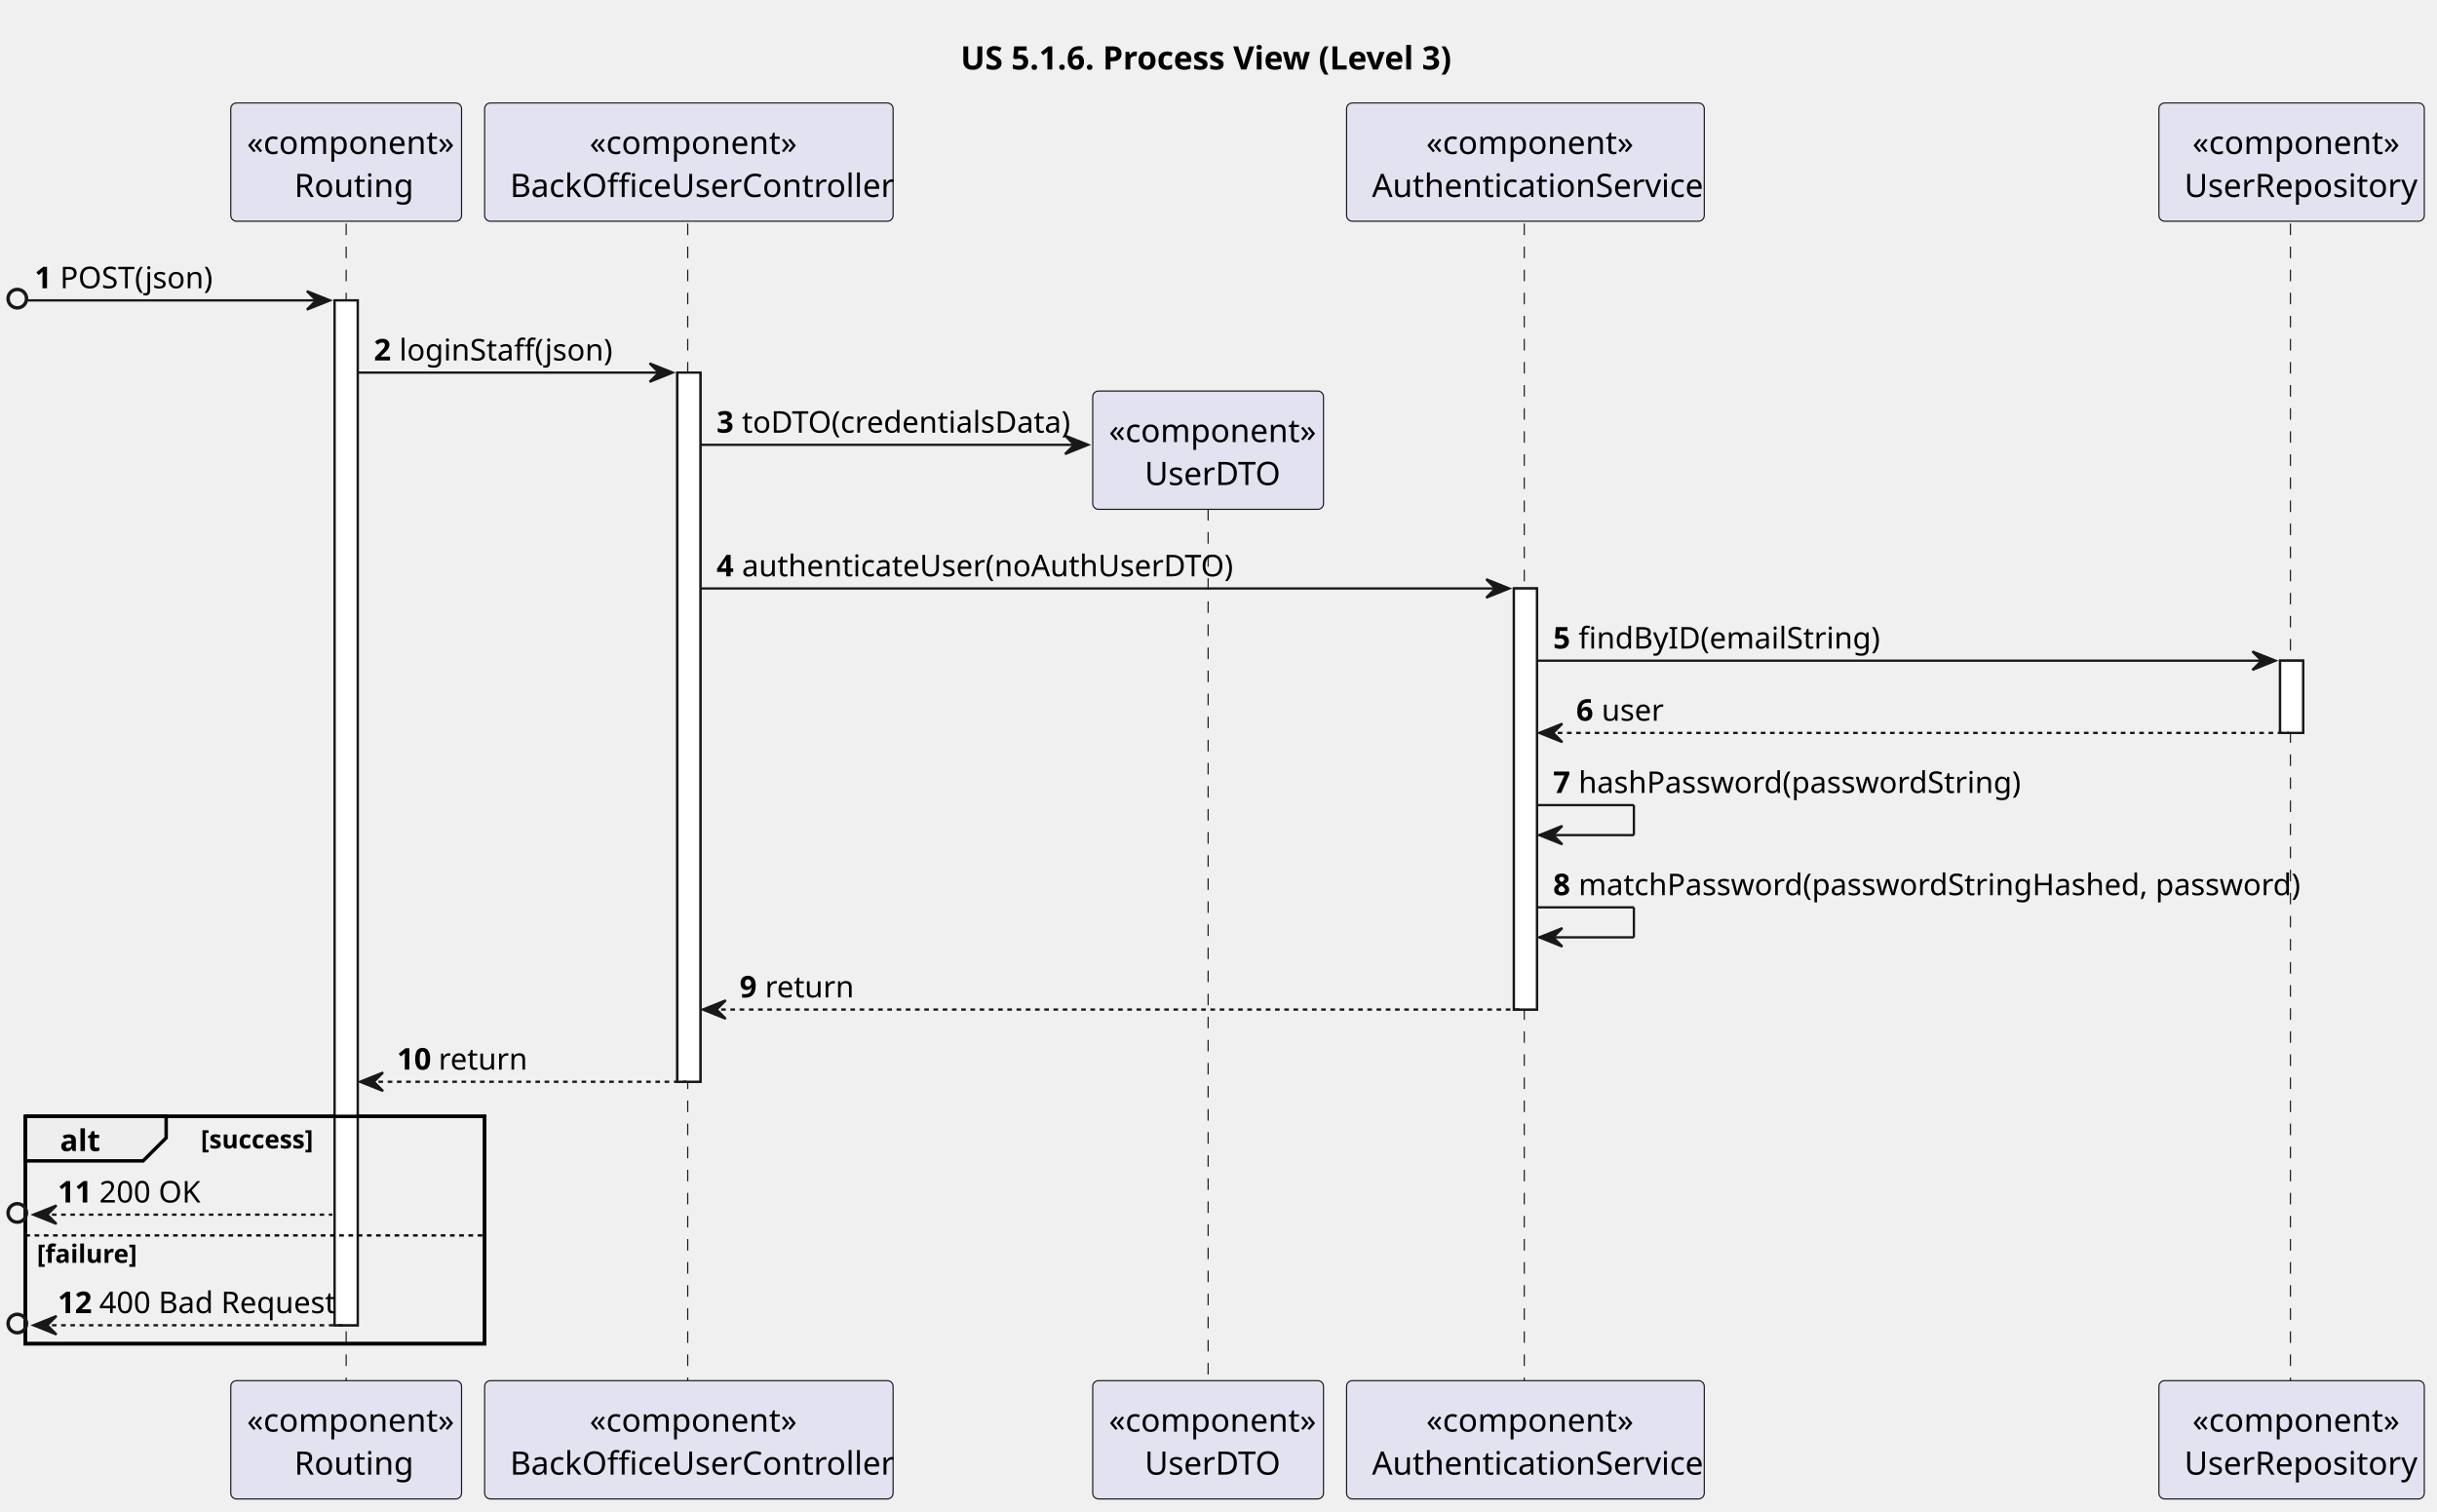
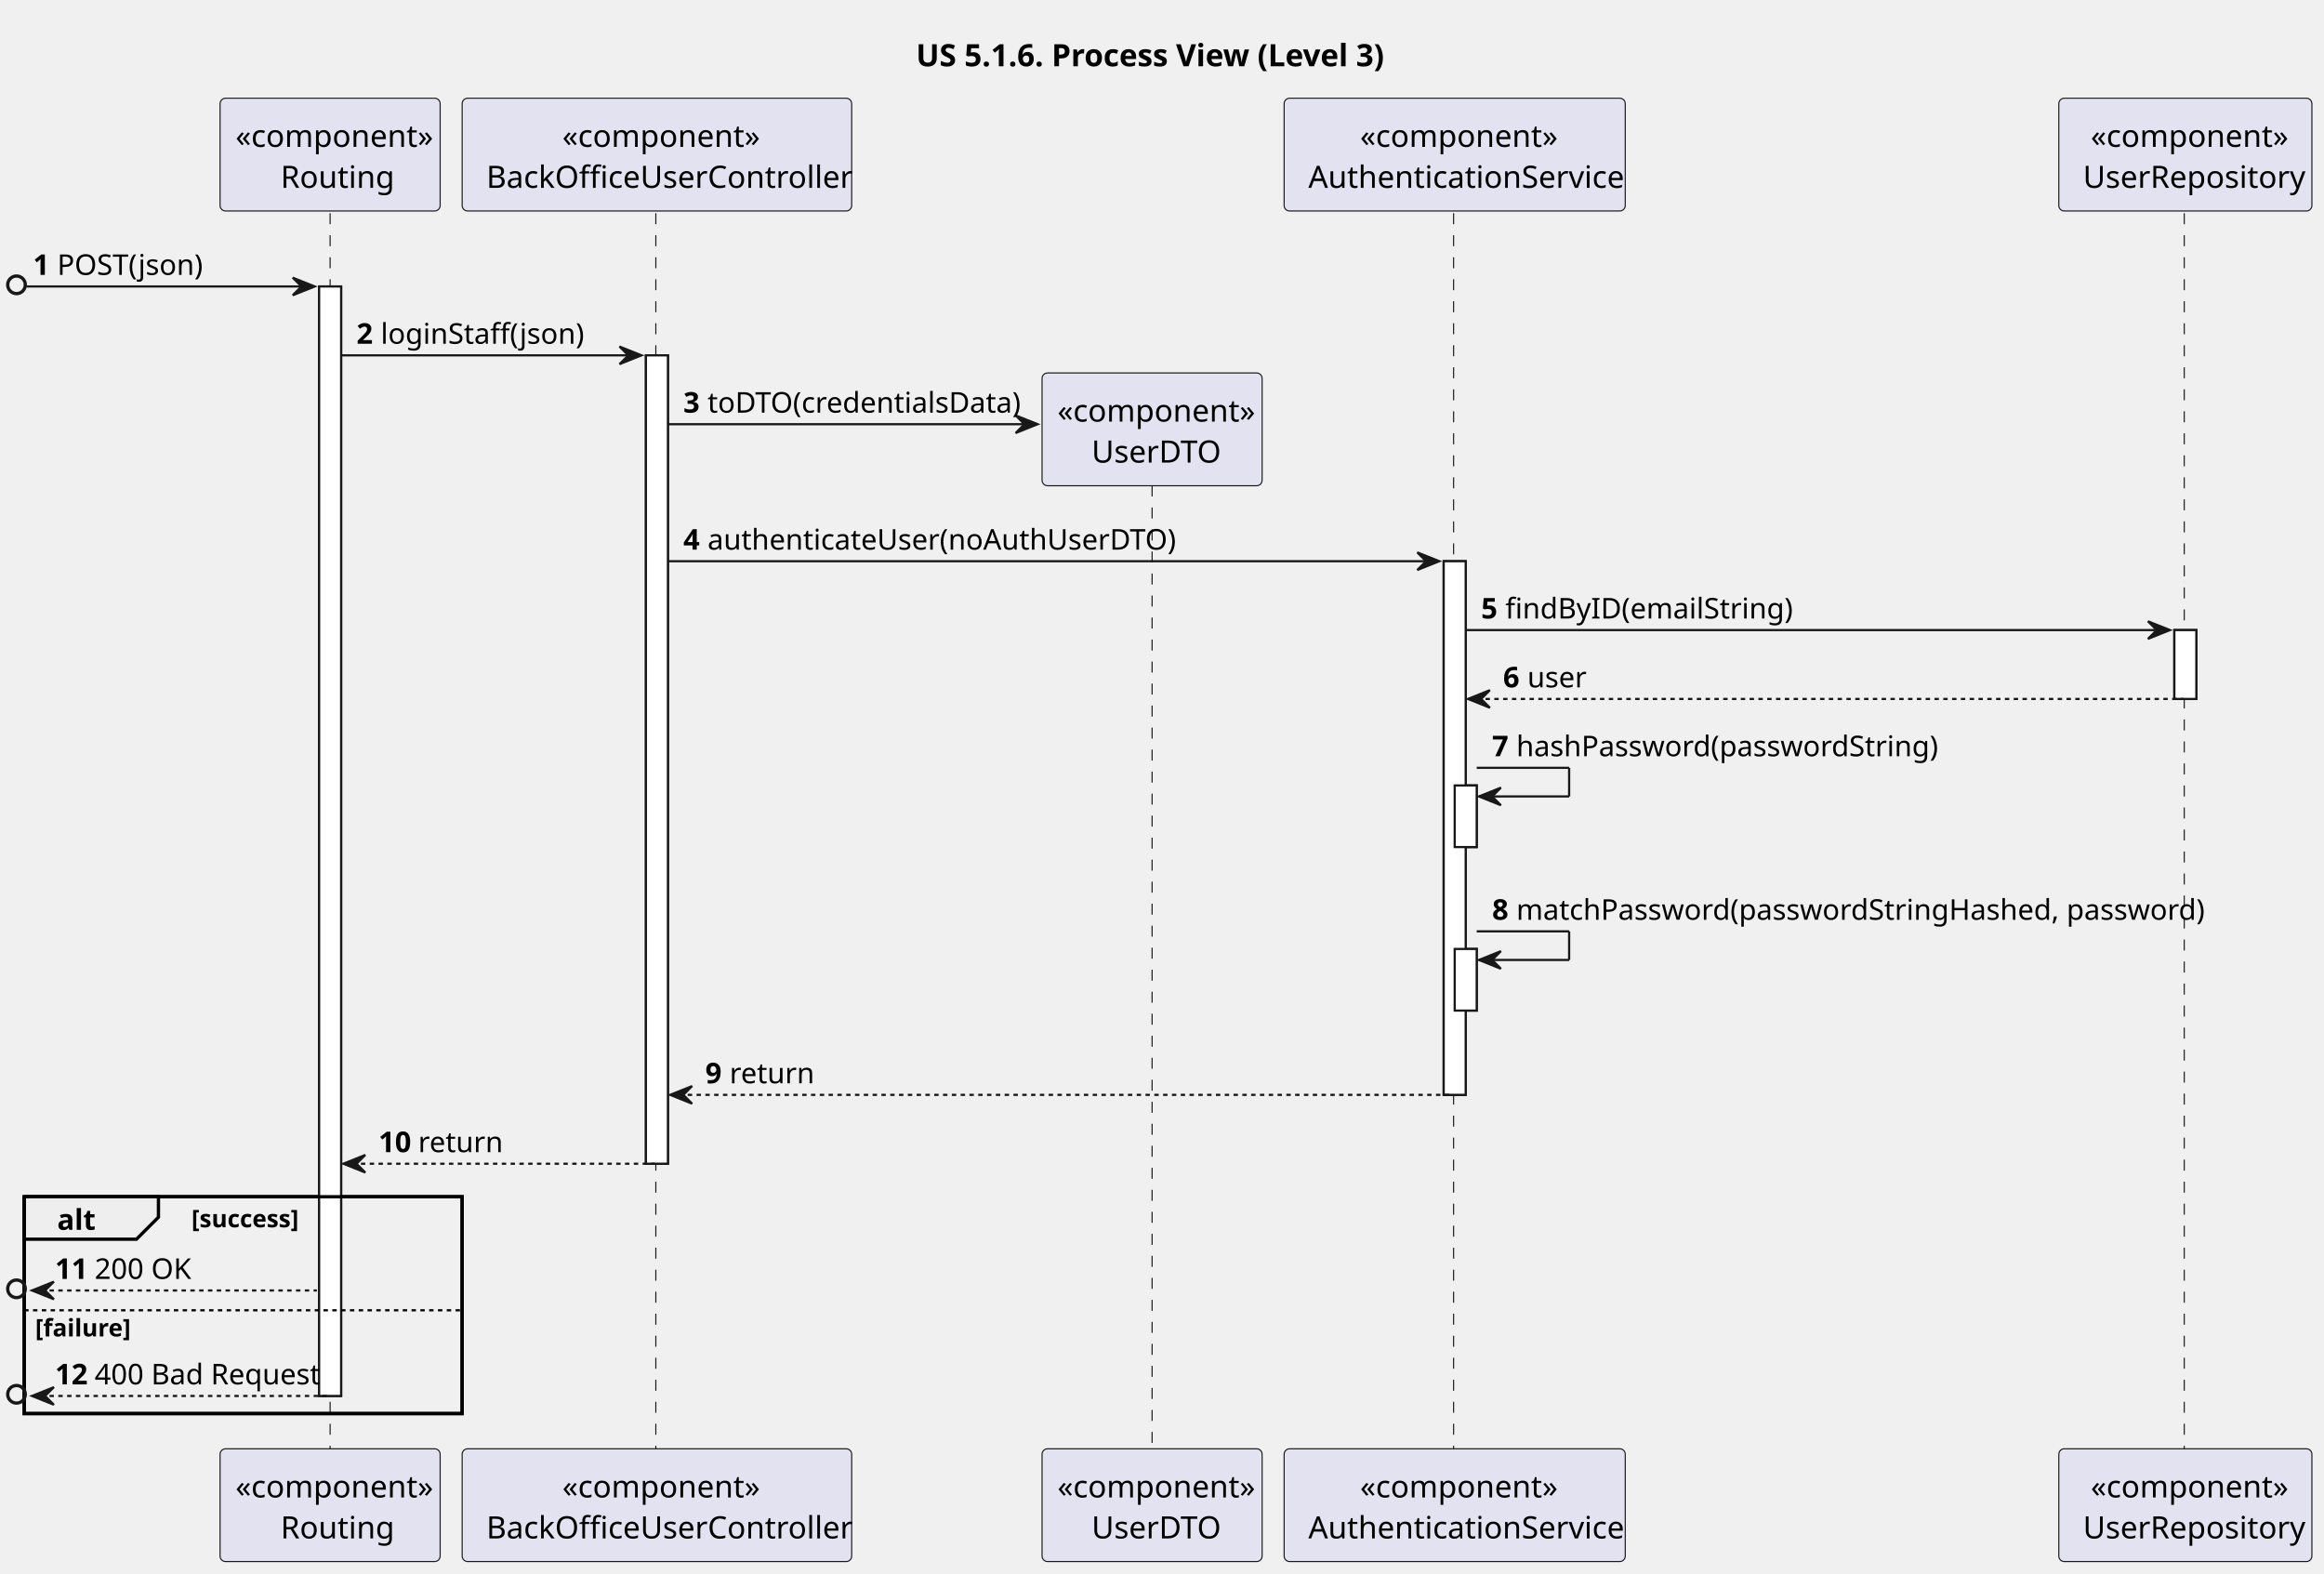
- <svg xmlns="http://www.w3.org/2000/svg" contentStyleType="text/css" height="655px" preserveAspectRatio="none" style="width:1056px;height:655px;background:#FFFFFF;" version="1.1" viewBox="0 0 1056 655" width="1056px" zoomAndPan="magnify">
+ <svg xmlns="http://www.w3.org/2000/svg" contentStyleType="text/css" height="715px" preserveAspectRatio="none" style="width:1056px;height:715px;background:#FFFFFF;" version="1.1" viewBox="0 0 1056 715" width="1056px" zoomAndPan="magnify">
  <defs />
  <g>
    <text fill="#000000" font-family="sans-serif" font-size="14" font-weight="bold" lengthAdjust="spacing" textLength="222" x="416.25" y="30.107">US 5.1.6. Process View (Level 3)</text>
-     <rect fill="#FFFFFF" height="444.074" style="stroke:#181818;stroke-width:1.0;" width="10" x="145" y="130.154" />
-     <rect fill="#FFFFFF" height="307.279" style="stroke:#181818;stroke-width:1.0;" width="10" x="293.5" y="161.445" />
-     <rect fill="#FFFFFF" height="182.455" style="stroke:#181818;stroke-width:1.0;" width="10" x="656" y="254.978" />
+     <rect fill="#FFFFFF" height="504.074" style="stroke:#181818;stroke-width:1.0;" width="10" x="145" y="130.154" />
+     <rect fill="#FFFFFF" height="367.279" style="stroke:#181818;stroke-width:1.0;" width="10" x="293.5" y="161.445" />
+     <rect fill="#FFFFFF" height="242.455" style="stroke:#181818;stroke-width:1.0;" width="10" x="656" y="254.978" />
+     <rect fill="#FFFFFF" height="28" style="stroke:#181818;stroke-width:1.0;" width="10" x="661" y="356.852" />
+     <rect fill="#FFFFFF" height="28" style="stroke:#181818;stroke-width:1.0;" width="10" x="661" y="431.143" />
    <rect fill="#FFFFFF" height="31.291" style="stroke:#181818;stroke-width:1.0;" width="10" x="988" y="286.269" />
-     <rect fill="none" height="98.504" style="stroke:#000000;stroke-width:1.5;" width="199" x="11" y="483.725" />
-     <line style="stroke:#181818;stroke-width:0.5;stroke-dasharray:5.0,5.0;" x1="150" x2="150" y1="96.863" y2="599.229" />
-     <line style="stroke:#181818;stroke-width:0.5;stroke-dasharray:5.0,5.0;" x1="298" x2="298" y1="96.863" y2="599.229" />
-     <line style="stroke:#181818;stroke-width:0.5;stroke-dasharray:5.0,5.0;" x1="523.5" x2="523.5" y1="210.566" y2="599.229" />
-     <line style="stroke:#181818;stroke-width:0.5;stroke-dasharray:5.0,5.0;" x1="660.5" x2="660.5" y1="96.863" y2="599.229" />
-     <line style="stroke:#181818;stroke-width:0.5;stroke-dasharray:5.0,5.0;" x1="992.5" x2="992.5" y1="96.863" y2="599.229" />
+     <rect fill="none" height="98.504" style="stroke:#000000;stroke-width:1.5;" width="199" x="11" y="543.725" />
+     <line style="stroke:#181818;stroke-width:0.5;stroke-dasharray:5.0,5.0;" x1="150" x2="150" y1="96.863" y2="659.229" />
+     <line style="stroke:#181818;stroke-width:0.5;stroke-dasharray:5.0,5.0;" x1="298" x2="298" y1="96.863" y2="659.229" />
+     <line style="stroke:#181818;stroke-width:0.5;stroke-dasharray:5.0,5.0;" x1="523.5" x2="523.5" y1="210.566" y2="659.229" />
+     <line style="stroke:#181818;stroke-width:0.5;stroke-dasharray:5.0,5.0;" x1="660.5" x2="660.5" y1="96.863" y2="659.229" />
+     <line style="stroke:#181818;stroke-width:0.5;stroke-dasharray:5.0,5.0;" x1="992.5" x2="992.5" y1="96.863" y2="659.229" />
    <rect fill="#E2E2F0" height="51.242" rx="2.5" ry="2.5" style="stroke:#181818;stroke-width:0.5;" width="100" x="100" y="44.621" />
    <text fill="#000000" font-family="sans-serif" font-size="14" lengthAdjust="spacing" textLength="86" x="107" y="66.728">«component»</text>
    <text fill="#000000" font-family="sans-serif" font-size="14" lengthAdjust="spacing" textLength="49" x="127.5" y="85.35">Routing</text>
-     <rect fill="#E2E2F0" height="51.242" rx="2.5" ry="2.5" style="stroke:#181818;stroke-width:0.5;" width="100" x="100" y="598.229" />
-     <text fill="#000000" font-family="sans-serif" font-size="14" lengthAdjust="spacing" textLength="86" x="107" y="620.336">«component»</text>
-     <text fill="#000000" font-family="sans-serif" font-size="14" lengthAdjust="spacing" textLength="49" x="127.5" y="638.957">Routing</text>
+     <rect fill="#E2E2F0" height="51.242" rx="2.5" ry="2.5" style="stroke:#181818;stroke-width:0.5;" width="100" x="100" y="658.229" />
+     <text fill="#000000" font-family="sans-serif" font-size="14" lengthAdjust="spacing" textLength="86" x="107" y="680.336">«component»</text>
+     <text fill="#000000" font-family="sans-serif" font-size="14" lengthAdjust="spacing" textLength="49" x="127.5" y="698.957">Routing</text>
    <rect fill="#E2E2F0" height="51.242" rx="2.5" ry="2.5" style="stroke:#181818;stroke-width:0.5;" width="177" x="210" y="44.621" />
    <text fill="#000000" font-family="sans-serif" font-size="14" lengthAdjust="spacing" textLength="86" x="255.5" y="66.728">«component»</text>
    <text fill="#000000" font-family="sans-serif" font-size="14" lengthAdjust="spacing" textLength="159" x="221" y="85.35">BackOfficeUserController</text>
-     <rect fill="#E2E2F0" height="51.242" rx="2.5" ry="2.5" style="stroke:#181818;stroke-width:0.5;" width="177" x="210" y="598.229" />
-     <text fill="#000000" font-family="sans-serif" font-size="14" lengthAdjust="spacing" textLength="86" x="255.5" y="620.336">«component»</text>
-     <text fill="#000000" font-family="sans-serif" font-size="14" lengthAdjust="spacing" textLength="159" x="221" y="638.957">BackOfficeUserController</text>
-     <rect fill="#E2E2F0" height="51.242" rx="2.5" ry="2.5" style="stroke:#181818;stroke-width:0.5;" width="100" x="473.5" y="598.229" />
-     <text fill="#000000" font-family="sans-serif" font-size="14" lengthAdjust="spacing" textLength="86" x="480.5" y="620.336">«component»</text>
-     <text fill="#000000" font-family="sans-serif" font-size="14" lengthAdjust="spacing" textLength="59" x="496" y="638.957">UserDTO</text>
+     <rect fill="#E2E2F0" height="51.242" rx="2.5" ry="2.5" style="stroke:#181818;stroke-width:0.5;" width="177" x="210" y="658.229" />
+     <text fill="#000000" font-family="sans-serif" font-size="14" lengthAdjust="spacing" textLength="86" x="255.5" y="680.336">«component»</text>
+     <text fill="#000000" font-family="sans-serif" font-size="14" lengthAdjust="spacing" textLength="159" x="221" y="698.957">BackOfficeUserController</text>
+     <rect fill="#E2E2F0" height="51.242" rx="2.5" ry="2.5" style="stroke:#181818;stroke-width:0.5;" width="100" x="473.5" y="658.229" />
+     <text fill="#000000" font-family="sans-serif" font-size="14" lengthAdjust="spacing" textLength="86" x="480.5" y="680.336">«component»</text>
+     <text fill="#000000" font-family="sans-serif" font-size="14" lengthAdjust="spacing" textLength="59" x="496" y="698.957">UserDTO</text>
    <rect fill="#E2E2F0" height="51.242" rx="2.5" ry="2.5" style="stroke:#181818;stroke-width:0.5;" width="155" x="583.5" y="44.621" />
    <text fill="#000000" font-family="sans-serif" font-size="14" lengthAdjust="spacing" textLength="86" x="618" y="66.728">«component»</text>
    <text fill="#000000" font-family="sans-serif" font-size="14" lengthAdjust="spacing" textLength="137" x="594.5" y="85.35">AuthenticationService</text>
-     <rect fill="#E2E2F0" height="51.242" rx="2.5" ry="2.5" style="stroke:#181818;stroke-width:0.5;" width="155" x="583.5" y="598.229" />
-     <text fill="#000000" font-family="sans-serif" font-size="14" lengthAdjust="spacing" textLength="86" x="618" y="620.336">«component»</text>
-     <text fill="#000000" font-family="sans-serif" font-size="14" lengthAdjust="spacing" textLength="137" x="594.5" y="638.957">AuthenticationService</text>
+     <rect fill="#E2E2F0" height="51.242" rx="2.5" ry="2.5" style="stroke:#181818;stroke-width:0.5;" width="155" x="583.5" y="658.229" />
+     <text fill="#000000" font-family="sans-serif" font-size="14" lengthAdjust="spacing" textLength="86" x="618" y="680.336">«component»</text>
+     <text fill="#000000" font-family="sans-serif" font-size="14" lengthAdjust="spacing" textLength="137" x="594.5" y="698.957">AuthenticationService</text>
    <rect fill="#E2E2F0" height="51.242" rx="2.5" ry="2.5" style="stroke:#181818;stroke-width:0.5;" width="115" x="935.5" y="44.621" />
    <text fill="#000000" font-family="sans-serif" font-size="14" lengthAdjust="spacing" textLength="86" x="950" y="66.728">«component»</text>
    <text fill="#000000" font-family="sans-serif" font-size="14" lengthAdjust="spacing" textLength="97" x="946.5" y="85.35">UserRepository</text>
-     <rect fill="#E2E2F0" height="51.242" rx="2.5" ry="2.5" style="stroke:#181818;stroke-width:0.5;" width="115" x="935.5" y="598.229" />
-     <text fill="#000000" font-family="sans-serif" font-size="14" lengthAdjust="spacing" textLength="86" x="950" y="620.336">«component»</text>
-     <text fill="#000000" font-family="sans-serif" font-size="14" lengthAdjust="spacing" textLength="97" x="946.5" y="638.957">UserRepository</text>
-     <rect fill="#FFFFFF" height="444.074" style="stroke:#181818;stroke-width:1.0;" width="10" x="145" y="130.154" />
-     <rect fill="#FFFFFF" height="307.279" style="stroke:#181818;stroke-width:1.0;" width="10" x="293.5" y="161.445" />
-     <rect fill="#FFFFFF" height="182.455" style="stroke:#181818;stroke-width:1.0;" width="10" x="656" y="254.978" />
+     <rect fill="#E2E2F0" height="51.242" rx="2.5" ry="2.5" style="stroke:#181818;stroke-width:0.5;" width="115" x="935.5" y="658.229" />
+     <text fill="#000000" font-family="sans-serif" font-size="14" lengthAdjust="spacing" textLength="86" x="950" y="680.336">«component»</text>
+     <text fill="#000000" font-family="sans-serif" font-size="14" lengthAdjust="spacing" textLength="97" x="946.5" y="698.957">UserRepository</text>
+     <rect fill="#FFFFFF" height="504.074" style="stroke:#181818;stroke-width:1.0;" width="10" x="145" y="130.154" />
+     <rect fill="#FFFFFF" height="367.279" style="stroke:#181818;stroke-width:1.0;" width="10" x="293.5" y="161.445" />
+     <rect fill="#FFFFFF" height="242.455" style="stroke:#181818;stroke-width:1.0;" width="10" x="656" y="254.978" />
+     <rect fill="#FFFFFF" height="28" style="stroke:#181818;stroke-width:1.0;" width="10" x="661" y="356.852" />
+     <rect fill="#FFFFFF" height="28" style="stroke:#181818;stroke-width:1.0;" width="10" x="661" y="431.143" />
    <rect fill="#FFFFFF" height="31.291" style="stroke:#181818;stroke-width:1.0;" width="10" x="988" y="286.269" />
    <ellipse cx="7.5" cy="129.404" fill="none" rx="4" ry="4" style="stroke:#181818;stroke-width:1.5;" />
    <polygon fill="#181818" points="133,126.154,143,130.154,133,134.154,137,130.154" style="stroke:#181818;stroke-width:1.0;" />
    <line style="stroke:#181818;stroke-width:1.0;" x1="12" x2="139" y1="130.154" y2="130.154" />
    <text fill="#000000" font-family="sans-serif" font-size="13" font-weight="bold" lengthAdjust="spacing" textLength="7" x="15" y="124.892">1</text>
    <text fill="#000000" font-family="sans-serif" font-size="13" lengthAdjust="spacing" textLength="67" x="26" y="124.892">POST(json)</text>
    <polygon fill="#181818" points="281.5,157.445,291.5,161.445,281.5,165.445,285.5,161.445" style="stroke:#181818;stroke-width:1.0;" />
    <line style="stroke:#181818;stroke-width:1.0;" x1="155" x2="287.5" y1="161.445" y2="161.445" />
    <text fill="#000000" font-family="sans-serif" font-size="13" font-weight="bold" lengthAdjust="spacing" textLength="7" x="162" y="156.183">2</text>
    <text fill="#000000" font-family="sans-serif" font-size="13" lengthAdjust="spacing" textLength="85" x="173" y="156.183">loginStaff(json)</text>
    <polygon fill="#181818" points="461.5,188.736,471.5,192.736,461.5,196.736,465.5,192.736" style="stroke:#181818;stroke-width:1.0;" />
    <line style="stroke:#181818;stroke-width:1.0;" x1="303.5" x2="467.5" y1="192.736" y2="192.736" />
    <text fill="#000000" font-family="sans-serif" font-size="13" font-weight="bold" lengthAdjust="spacing" textLength="7" x="310.5" y="187.474">3</text>
    <text fill="#000000" font-family="sans-serif" font-size="13" lengthAdjust="spacing" textLength="135" x="321.5" y="187.474">toDTO(credentialsData)</text>
    <rect fill="#E2E2F0" height="51.242" rx="2.5" ry="2.5" style="stroke:#181818;stroke-width:0.5;" width="100" x="473.5" y="169.445" />
    <text fill="#000000" font-family="sans-serif" font-size="14" lengthAdjust="spacing" textLength="86" x="480.5" y="191.553">«component»</text>
    <text fill="#000000" font-family="sans-serif" font-size="14" lengthAdjust="spacing" textLength="59" x="496" y="210.174">UserDTO</text>
    <polygon fill="#181818" points="644,250.978,654,254.978,644,258.978,648,254.978" style="stroke:#181818;stroke-width:1.0;" />
    <line style="stroke:#181818;stroke-width:1.0;" x1="303.5" x2="650" y1="254.978" y2="254.978" />
    <text fill="#000000" font-family="sans-serif" font-size="13" font-weight="bold" lengthAdjust="spacing" textLength="7" x="310.5" y="249.716">4</text>
    <text fill="#000000" font-family="sans-serif" font-size="13" lengthAdjust="spacing" textLength="200" x="321.5" y="249.716">authenticateUser(noAuthUserDTO)</text>
    <polygon fill="#181818" points="976,282.269,986,286.269,976,290.269,980,286.269" style="stroke:#181818;stroke-width:1.0;" />
    <line style="stroke:#181818;stroke-width:1.0;" x1="666" x2="982" y1="286.269" y2="286.269" />
    <text fill="#000000" font-family="sans-serif" font-size="13" font-weight="bold" lengthAdjust="spacing" textLength="7" x="673" y="281.007">5</text>
    <text fill="#000000" font-family="sans-serif" font-size="13" lengthAdjust="spacing" textLength="121" x="684" y="281.007">findByID(emailString)</text>
    <polygon fill="#181818" points="677,313.56,667,317.56,677,321.56,673,317.56" style="stroke:#181818;stroke-width:1.0;" />
    <line style="stroke:#181818;stroke-width:1.0;stroke-dasharray:2.0,2.0;" x1="671" x2="992" y1="317.56" y2="317.56" />
    <text fill="#000000" font-family="sans-serif" font-size="13" font-weight="bold" lengthAdjust="spacing" textLength="7" x="683" y="312.298">6</text>
    <text fill="#000000" font-family="sans-serif" font-size="13" lengthAdjust="spacing" textLength="25" x="694" y="312.298">user</text>
-     <line style="stroke:#181818;stroke-width:1.0;" x1="666" x2="708" y1="348.852" y2="348.852" />
-     <line style="stroke:#181818;stroke-width:1.0;" x1="708" x2="708" y1="348.852" y2="361.852" />
-     <line style="stroke:#181818;stroke-width:1.0;" x1="667" x2="708" y1="361.852" y2="361.852" />
-     <polygon fill="#181818" points="677,357.852,667,361.852,677,365.852,673,361.852" style="stroke:#181818;stroke-width:1.0;" />
-     <text fill="#000000" font-family="sans-serif" font-size="13" font-weight="bold" lengthAdjust="spacing" textLength="7" x="673" y="343.589">7</text>
-     <text fill="#000000" font-family="sans-serif" font-size="13" lengthAdjust="spacing" textLength="182" x="684" y="343.589">hashPassword(passwordString)</text>
-     <line style="stroke:#181818;stroke-width:1.0;" x1="666" x2="708" y1="393.143" y2="393.143" />
-     <line style="stroke:#181818;stroke-width:1.0;" x1="708" x2="708" y1="393.143" y2="406.143" />
-     <line style="stroke:#181818;stroke-width:1.0;" x1="667" x2="708" y1="406.143" y2="406.143" />
-     <polygon fill="#181818" points="677,402.143,667,406.143,677,410.143,673,406.143" style="stroke:#181818;stroke-width:1.0;" />
-     <text fill="#000000" font-family="sans-serif" font-size="13" font-weight="bold" lengthAdjust="spacing" textLength="7" x="673" y="387.88">8</text>
-     <text fill="#000000" font-family="sans-serif" font-size="13" lengthAdjust="spacing" textLength="297" x="684" y="387.88">matchPassword(passwordStringHashed, password)</text>
-     <polygon fill="#181818" points="314.5,433.434,304.5,437.434,314.5,441.434,310.5,437.434" style="stroke:#181818;stroke-width:1.0;" />
-     <line style="stroke:#181818;stroke-width:1.0;stroke-dasharray:2.0,2.0;" x1="308.5" x2="660" y1="437.434" y2="437.434" />
-     <text fill="#000000" font-family="sans-serif" font-size="13" font-weight="bold" lengthAdjust="spacing" textLength="7" x="320.5" y="432.171">9</text>
-     <text fill="#000000" font-family="sans-serif" font-size="13" lengthAdjust="spacing" textLength="33" x="331.5" y="432.171">return</text>
-     <polygon fill="#181818" points="166,464.725,156,468.725,166,472.725,162,468.725" style="stroke:#181818;stroke-width:1.0;" />
-     <line style="stroke:#181818;stroke-width:1.0;stroke-dasharray:2.0,2.0;" x1="160" x2="297.5" y1="468.725" y2="468.725" />
-     <text fill="#000000" font-family="sans-serif" font-size="13" font-weight="bold" lengthAdjust="spacing" textLength="14" x="172" y="463.462">10</text>
-     <text fill="#000000" font-family="sans-serif" font-size="13" lengthAdjust="spacing" textLength="33" x="190" y="463.462">return</text>
-     <path d="M11,483.725 L72,483.725 L72,493.016 L62,503.016 L11,503.016 L11,483.725 " fill="#EEEEEE" style="stroke:#000000;stroke-width:1.5;" />
-     <rect fill="none" height="98.504" style="stroke:#000000;stroke-width:1.5;" width="199" x="11" y="483.725" />
-     <text fill="#000000" font-family="sans-serif" font-size="13" font-weight="bold" lengthAdjust="spacing" textLength="16" x="26" y="498.753">alt</text>
-     <text fill="#000000" font-family="sans-serif" font-size="11" font-weight="bold" lengthAdjust="spacing" textLength="55" x="87" y="497.595">[success]</text>
-     <ellipse cx="7.5" cy="525.557" fill="none" rx="4" ry="4" style="stroke:#181818;stroke-width:1.5;" />
-     <polygon fill="#181818" points="24.5,522.307,14.5,526.307,24.5,530.307,20.5,526.307" style="stroke:#181818;stroke-width:1.0;" />
-     <line style="stroke:#181818;stroke-width:1.0;stroke-dasharray:2.0,2.0;" x1="22.5" x2="144" y1="526.307" y2="526.307" />
-     <text fill="#000000" font-family="sans-serif" font-size="13" font-weight="bold" lengthAdjust="spacing" textLength="14" x="25" y="521.044">11</text>
-     <text fill="#000000" font-family="sans-serif" font-size="13" lengthAdjust="spacing" textLength="44" x="43" y="521.044">200 OK</text>
-     <line style="stroke:#000000;stroke-width:1.0;stroke-dasharray:2.0,2.0;" x1="11" x2="210" y1="535.307" y2="535.307" />
-     <text fill="#000000" font-family="sans-serif" font-size="11" font-weight="bold" lengthAdjust="spacing" textLength="43" x="16" y="547.177">[failure]</text>
-     <ellipse cx="7.5" cy="573.479" fill="none" rx="4" ry="4" style="stroke:#181818;stroke-width:1.5;" />
-     <polygon fill="#181818" points="24.5,570.229,14.5,574.229,24.5,578.229,20.5,574.229" style="stroke:#181818;stroke-width:1.0;" />
-     <line style="stroke:#181818;stroke-width:1.0;stroke-dasharray:2.0,2.0;" x1="22.5" x2="149" y1="574.229" y2="574.229" />
-     <text fill="#000000" font-family="sans-serif" font-size="13" font-weight="bold" lengthAdjust="spacing" textLength="14" x="25" y="568.966">12</text>
-     <text fill="#000000" font-family="sans-serif" font-size="13" lengthAdjust="spacing" textLength="100" x="43" y="568.966">400 Bad Request</text>
+     <line style="stroke:#181818;stroke-width:1.0;" x1="671" x2="713" y1="348.852" y2="348.852" />
+     <line style="stroke:#181818;stroke-width:1.0;" x1="713" x2="713" y1="348.852" y2="361.852" />
+     <line style="stroke:#181818;stroke-width:1.0;" x1="672" x2="713" y1="361.852" y2="361.852" />
+     <polygon fill="#181818" points="682,357.852,672,361.852,682,365.852,678,361.852" style="stroke:#181818;stroke-width:1.0;" />
+     <text fill="#000000" font-family="sans-serif" font-size="13" font-weight="bold" lengthAdjust="spacing" textLength="7" x="678" y="343.589">7</text>
+     <text fill="#000000" font-family="sans-serif" font-size="13" lengthAdjust="spacing" textLength="182" x="689" y="343.589">hashPassword(passwordString)</text>
+     <line style="stroke:#181818;stroke-width:1.0;" x1="671" x2="713" y1="423.143" y2="423.143" />
+     <line style="stroke:#181818;stroke-width:1.0;" x1="713" x2="713" y1="423.143" y2="436.143" />
+     <line style="stroke:#181818;stroke-width:1.0;" x1="672" x2="713" y1="436.143" y2="436.143" />
+     <polygon fill="#181818" points="682,432.143,672,436.143,682,440.143,678,436.143" style="stroke:#181818;stroke-width:1.0;" />
+     <text fill="#000000" font-family="sans-serif" font-size="13" font-weight="bold" lengthAdjust="spacing" textLength="7" x="678" y="417.88">8</text>
+     <text fill="#000000" font-family="sans-serif" font-size="13" lengthAdjust="spacing" textLength="297" x="689" y="417.88">matchPassword(passwordStringHashed, password)</text>
+     <polygon fill="#181818" points="314.5,493.434,304.5,497.434,314.5,501.434,310.5,497.434" style="stroke:#181818;stroke-width:1.0;" />
+     <line style="stroke:#181818;stroke-width:1.0;stroke-dasharray:2.0,2.0;" x1="308.5" x2="660" y1="497.434" y2="497.434" />
+     <text fill="#000000" font-family="sans-serif" font-size="13" font-weight="bold" lengthAdjust="spacing" textLength="7" x="320.5" y="492.171">9</text>
+     <text fill="#000000" font-family="sans-serif" font-size="13" lengthAdjust="spacing" textLength="33" x="331.5" y="492.171">return</text>
+     <polygon fill="#181818" points="166,524.725,156,528.725,166,532.725,162,528.725" style="stroke:#181818;stroke-width:1.0;" />
+     <line style="stroke:#181818;stroke-width:1.0;stroke-dasharray:2.0,2.0;" x1="160" x2="297.5" y1="528.725" y2="528.725" />
+     <text fill="#000000" font-family="sans-serif" font-size="13" font-weight="bold" lengthAdjust="spacing" textLength="14" x="172" y="523.462">10</text>
+     <text fill="#000000" font-family="sans-serif" font-size="13" lengthAdjust="spacing" textLength="33" x="190" y="523.462">return</text>
+     <path d="M11,543.725 L72,543.725 L72,553.016 L62,563.016 L11,563.016 L11,543.725 " fill="#EEEEEE" style="stroke:#000000;stroke-width:1.5;" />
+     <rect fill="none" height="98.504" style="stroke:#000000;stroke-width:1.5;" width="199" x="11" y="543.725" />
+     <text fill="#000000" font-family="sans-serif" font-size="13" font-weight="bold" lengthAdjust="spacing" textLength="16" x="26" y="558.753">alt</text>
+     <text fill="#000000" font-family="sans-serif" font-size="11" font-weight="bold" lengthAdjust="spacing" textLength="55" x="87" y="557.595">[success]</text>
+     <ellipse cx="7.5" cy="585.557" fill="none" rx="4" ry="4" style="stroke:#181818;stroke-width:1.5;" />
+     <polygon fill="#181818" points="24.5,582.307,14.5,586.307,24.5,590.307,20.5,586.307" style="stroke:#181818;stroke-width:1.0;" />
+     <line style="stroke:#181818;stroke-width:1.0;stroke-dasharray:2.0,2.0;" x1="22.5" x2="144" y1="586.307" y2="586.307" />
+     <text fill="#000000" font-family="sans-serif" font-size="13" font-weight="bold" lengthAdjust="spacing" textLength="14" x="25" y="581.044">11</text>
+     <text fill="#000000" font-family="sans-serif" font-size="13" lengthAdjust="spacing" textLength="44" x="43" y="581.044">200 OK</text>
+     <line style="stroke:#000000;stroke-width:1.0;stroke-dasharray:2.0,2.0;" x1="11" x2="210" y1="595.307" y2="595.307" />
+     <text fill="#000000" font-family="sans-serif" font-size="11" font-weight="bold" lengthAdjust="spacing" textLength="43" x="16" y="607.177">[failure]</text>
+     <ellipse cx="7.5" cy="633.479" fill="none" rx="4" ry="4" style="stroke:#181818;stroke-width:1.5;" />
+     <polygon fill="#181818" points="24.5,630.229,14.5,634.229,24.5,638.229,20.5,634.229" style="stroke:#181818;stroke-width:1.0;" />
+     <line style="stroke:#181818;stroke-width:1.0;stroke-dasharray:2.0,2.0;" x1="22.5" x2="149" y1="634.229" y2="634.229" />
+     <text fill="#000000" font-family="sans-serif" font-size="13" font-weight="bold" lengthAdjust="spacing" textLength="14" x="25" y="628.966">12</text>
+     <text fill="#000000" font-family="sans-serif" font-size="13" lengthAdjust="spacing" textLength="100" x="43" y="628.966">400 Bad Request</text>
  </g>
</svg>
